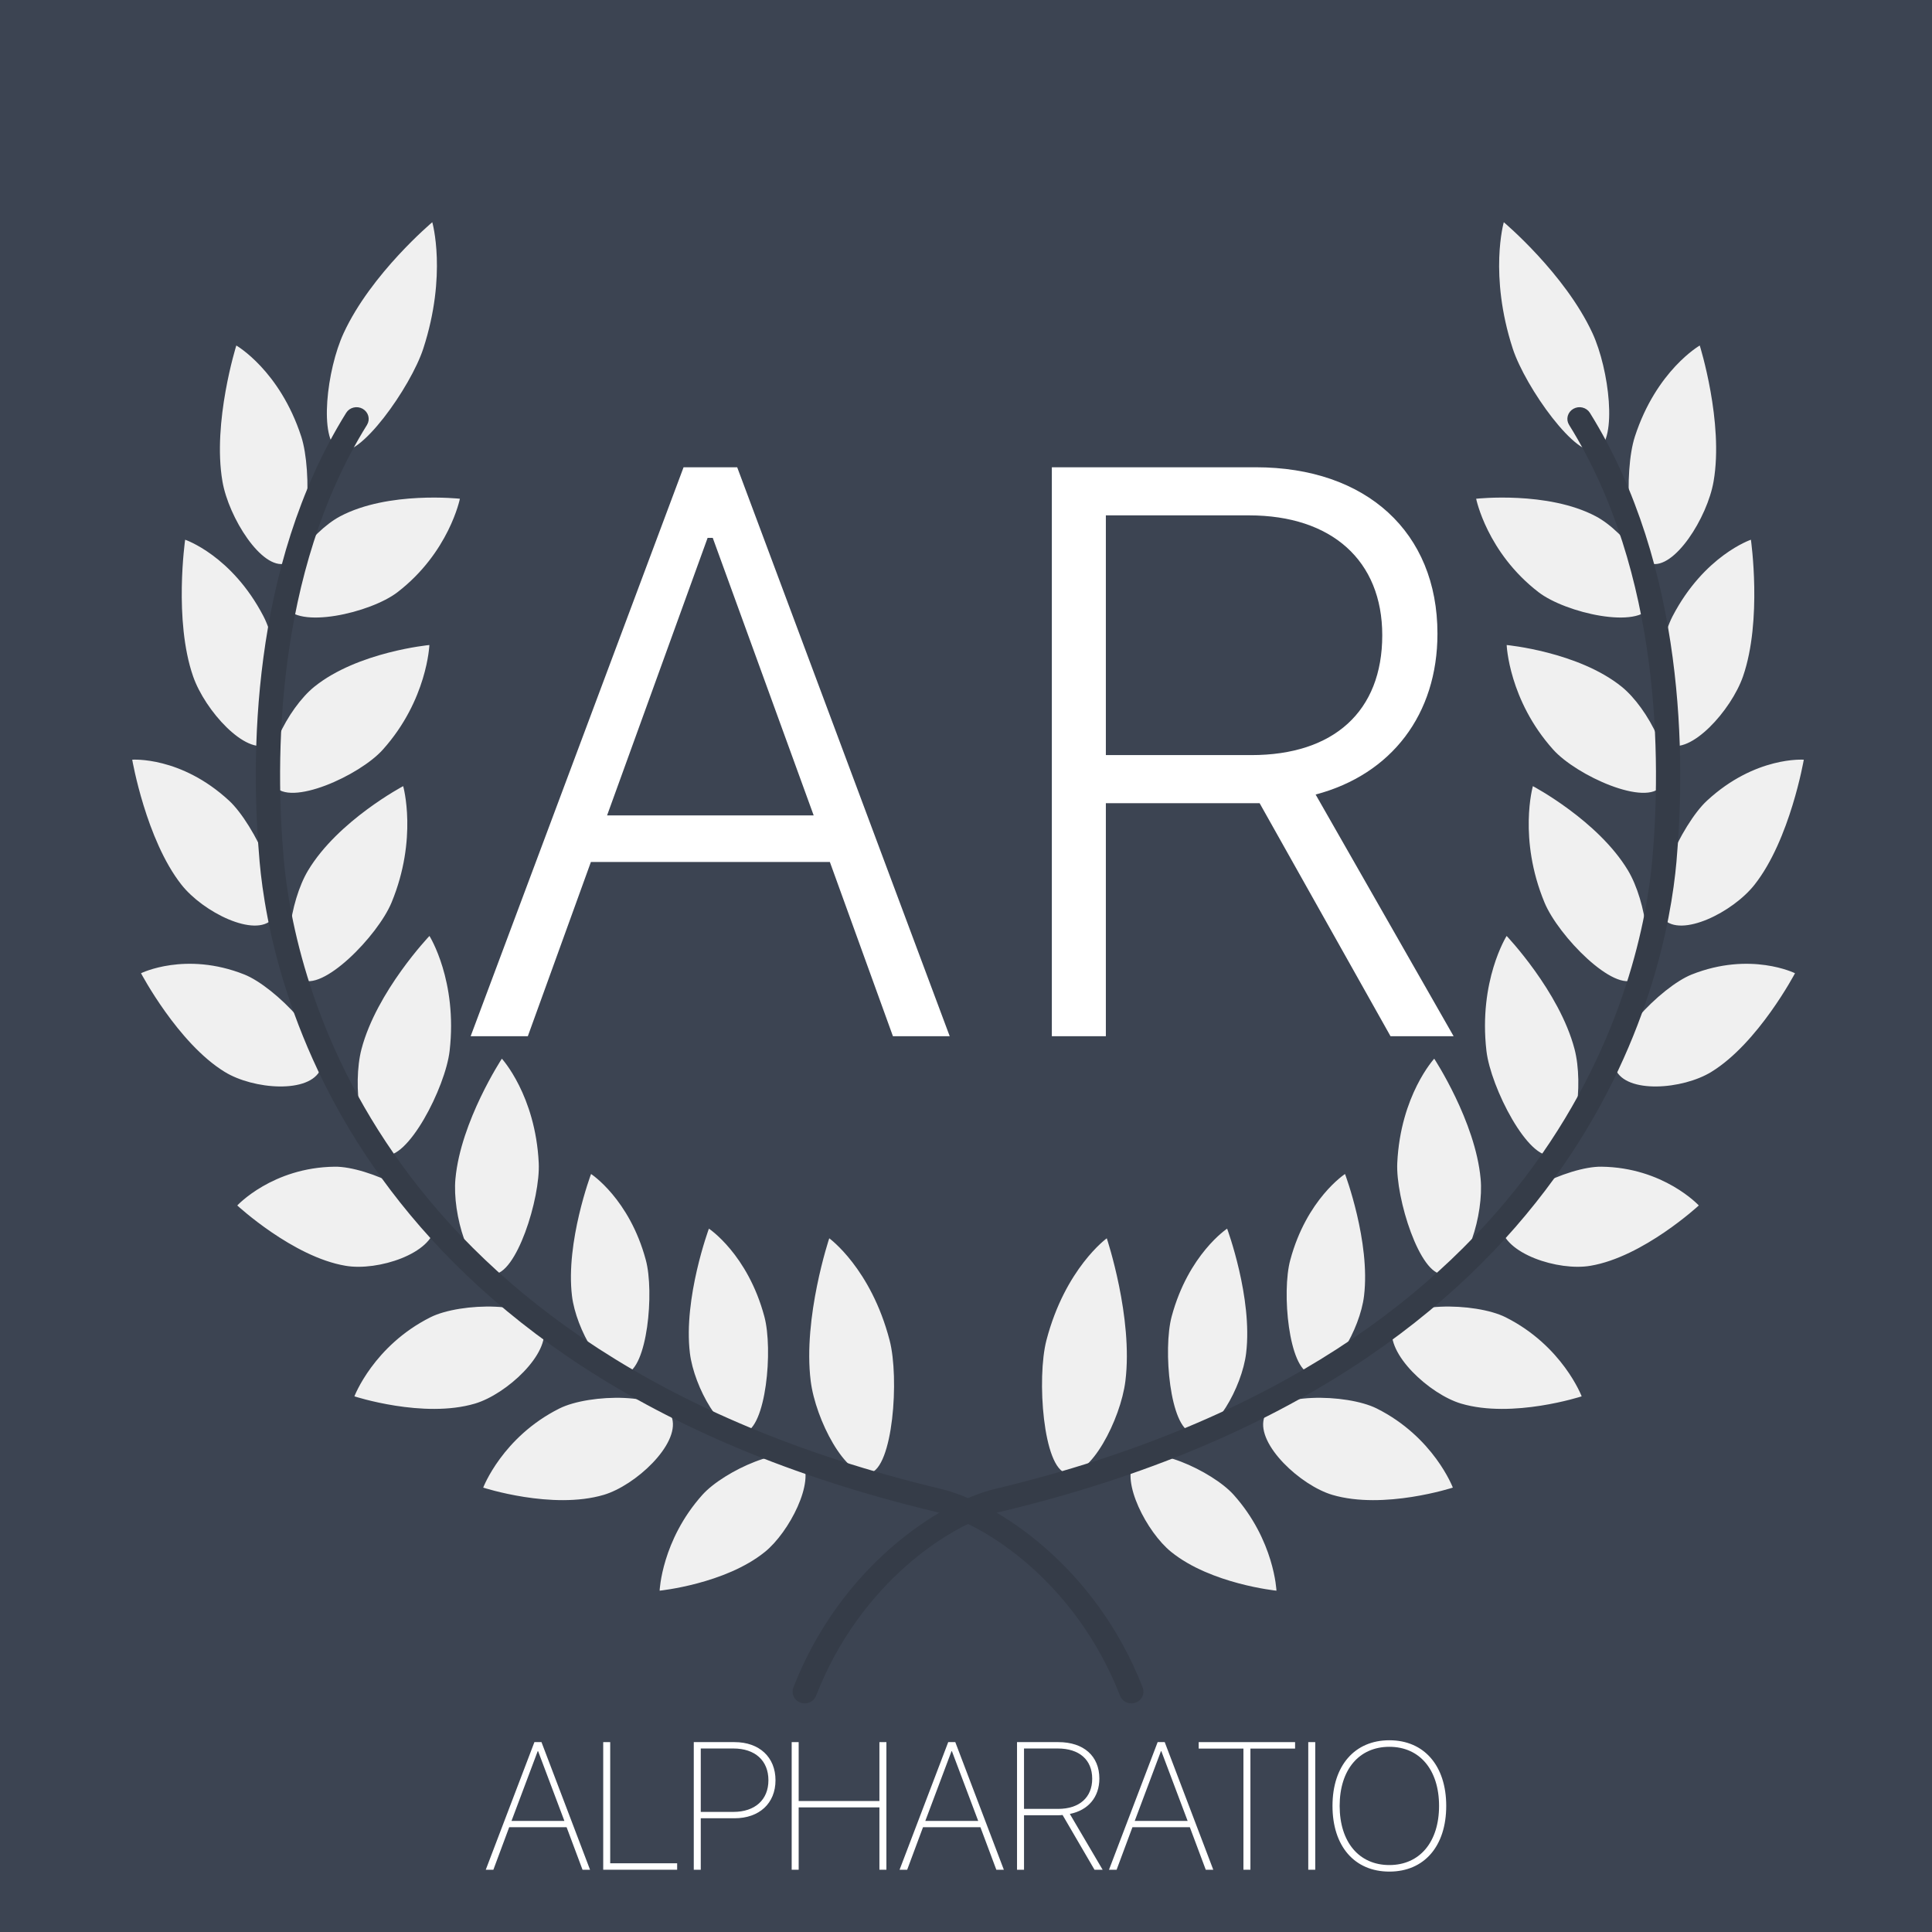
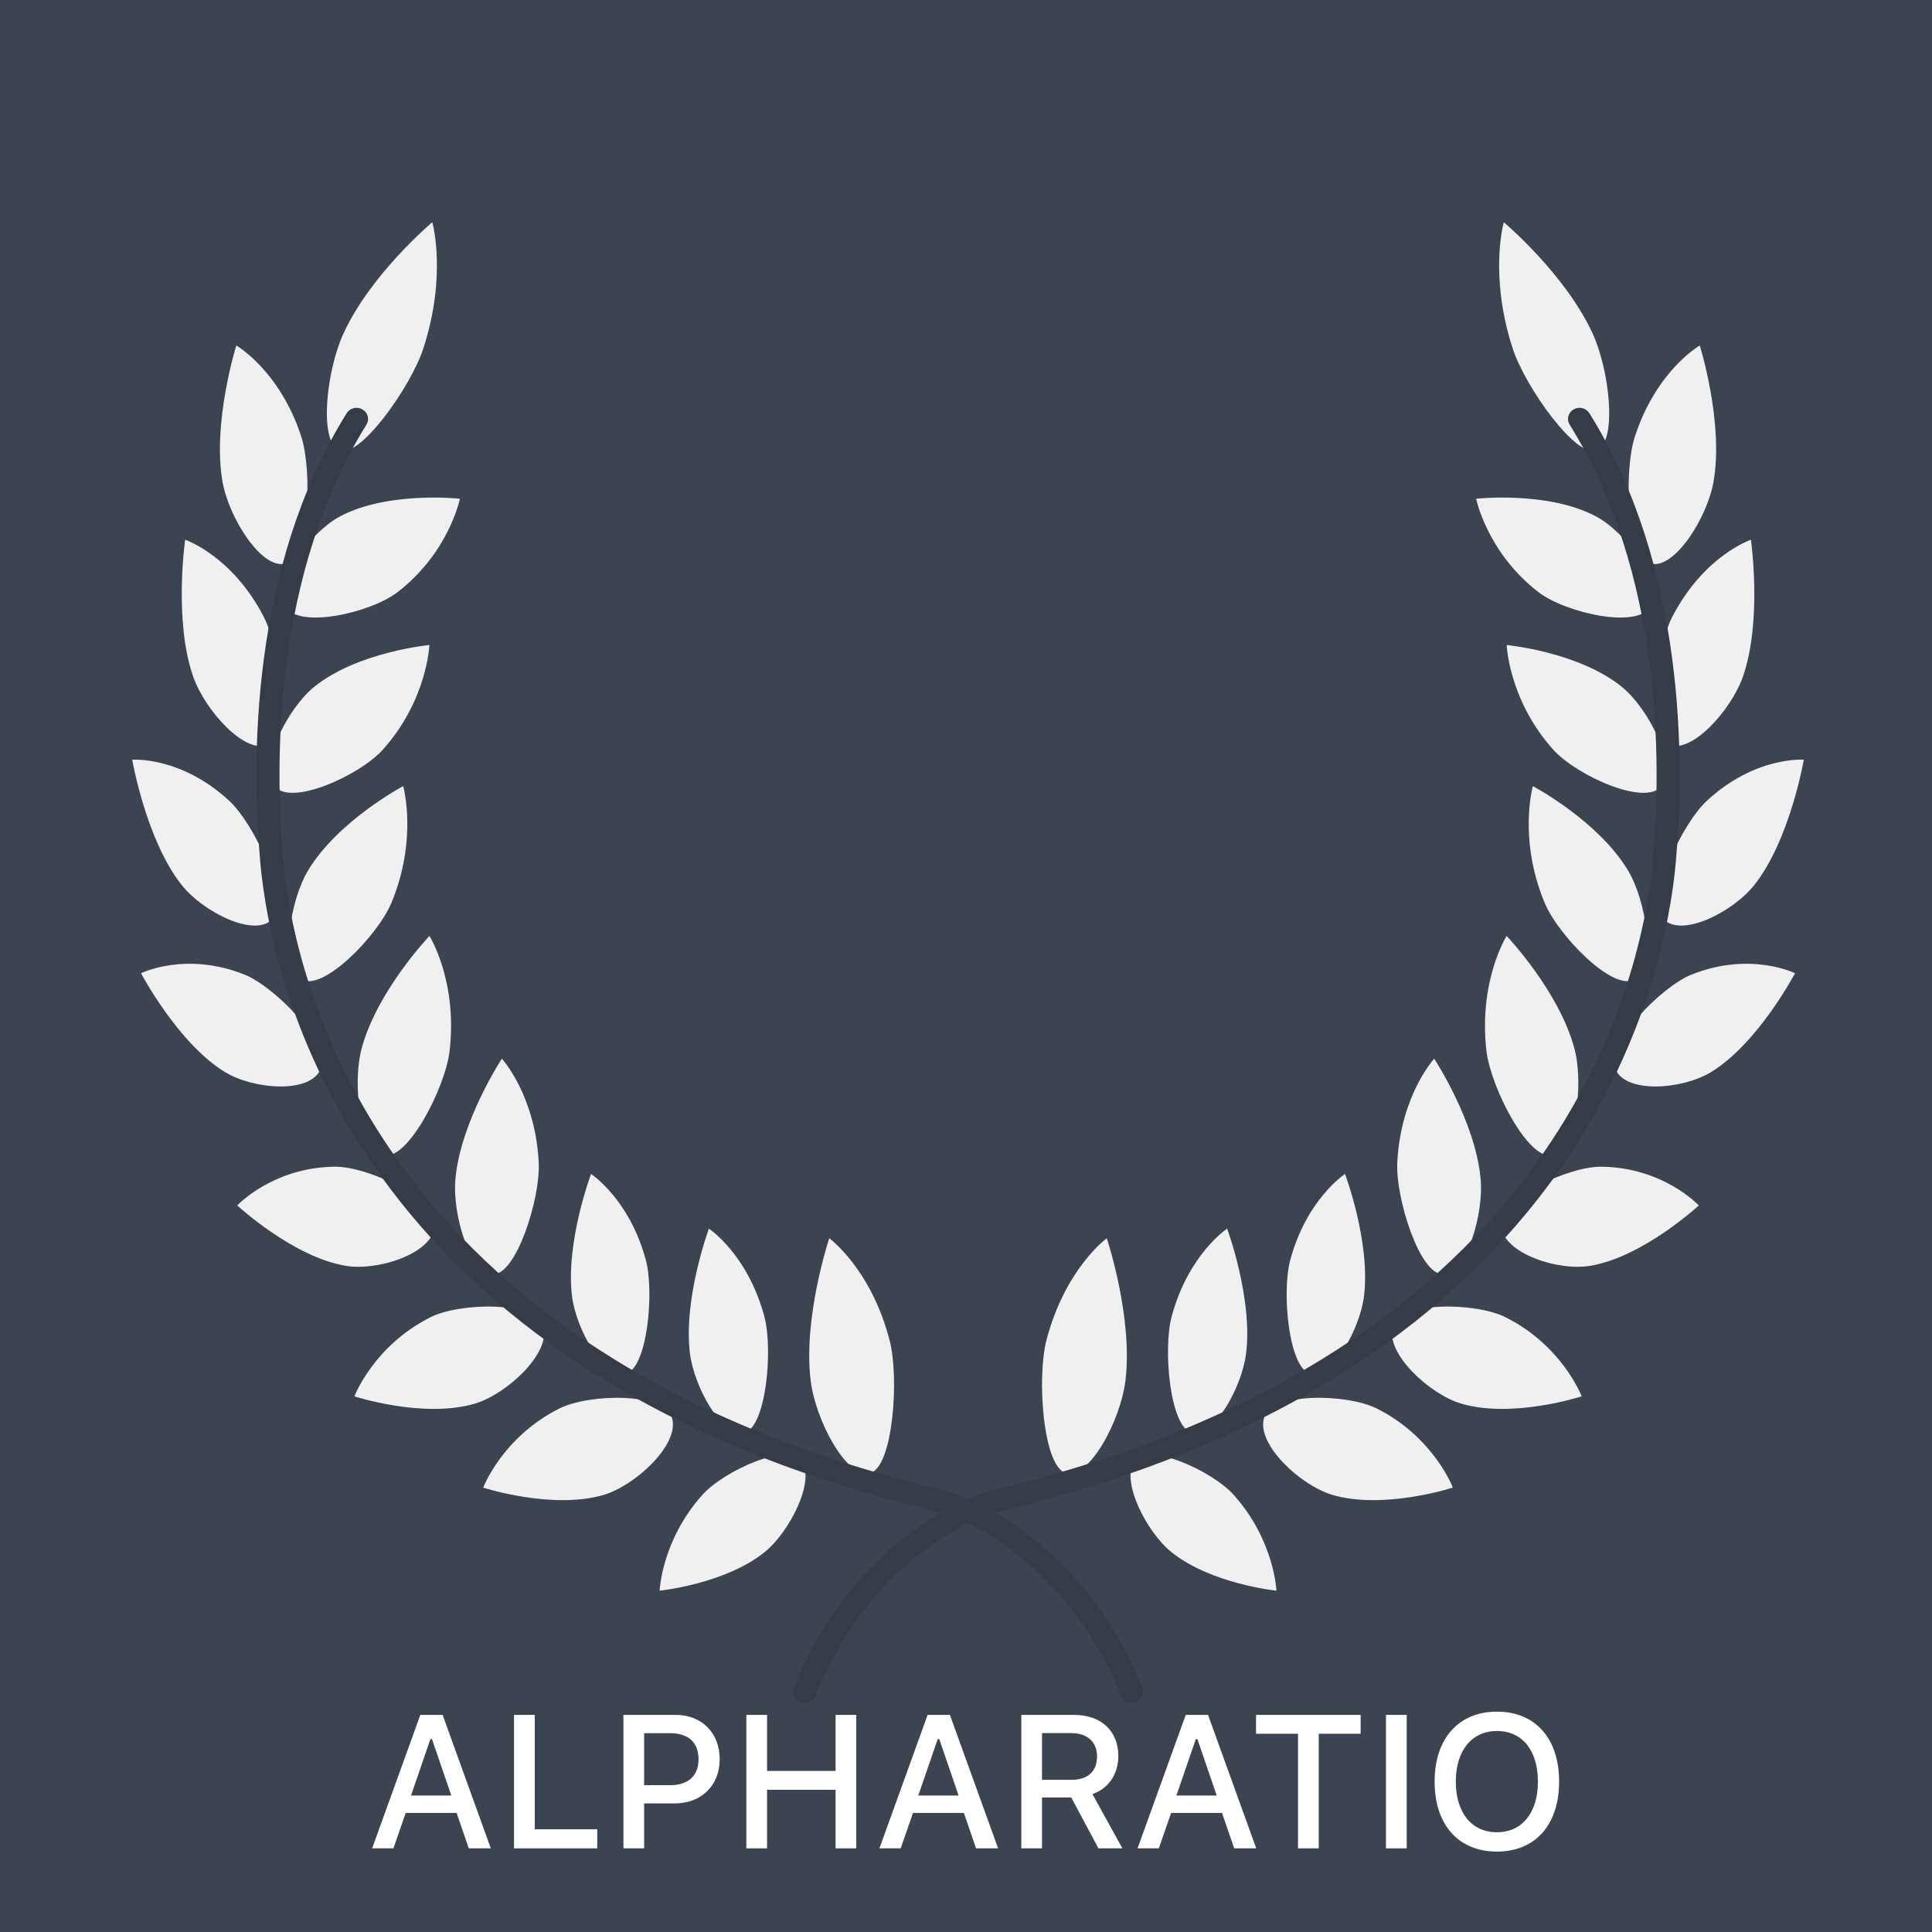
- <svg xmlns="http://www.w3.org/2000/svg" version="1.1" id="Layer_1" viewBox="0 0 512 512">
+ <svg xmlns="http://www.w3.org/2000/svg" version="1.1" id="Layer_1" viewBox="0 90 612 612">
  <style type="text/css">

	.st0{fill:#353C48;stroke:#353C48;stroke-width:2;stroke-miterlimit:10;}
- 	.st1{fill:#FFFFFF;}
- 	.st2{fill:#3C4452;}
+ 	.st1{display:inline;fill:#FFFFFF;}
+ 	.st2{fill:#FFFFFF;}
+ 	.st3{fill:#3C4452;}
+ 	.st4{display:none;}

</style>
-   <path class="st2" d="M0,0v512h512V0H0z M461.925,179.229c-3.167,9.111-13.988,20.981-19.889,18.019  c-5.9-2.988-3.166-25.54,1.221-33.952  c8.405-16.111,20.753-20.263,20.753-20.263S467.062,164.357,461.925,179.229z   M409.305,239.166c-7.019-16.951-3.077-30.83-3.077-30.83  s17.269,9.124,25.204,22.336c4.857,8.087,7.438,24.892,1.945,28.745  C427.884,263.269,412.968,248.035,409.305,239.166z M411.403,306.084  c-6.269,1.755-16.365-17.892-17.484-27.606  c-2.137-18.565,5.354-30.442,5.354-30.442s13.975,14.675,17.993,29.972  C419.732,287.392,417.646,304.304,411.403,306.084z M411.606,198.646  C399.845,185.523,399.285,170.938,399.285,170.938s18.984,1.787,30.468,11.044  c7.032,5.671,14.585,20.428,10.63,26.202  C436.391,213.962,417.774,205.532,411.606,198.646z M433.263,115.686  c5.696-17.542,17.191-24.123,17.191-24.123s6.384,20.339,3.663,36.019  c-1.653,9.607-10.428,23.48-16.684,21.757  C431.151,147.61,430.262,124.88,433.263,115.686z M398.521,58.89  c0,0,16.176,13.594,23.5,29.399c4.463,9.684,6.612,28.128,1.348,30.989  c-5.29,2.855-19.15-16.677-22.482-26.914  C394.529,72.788,398.521,58.89,398.521,58.89z M422.911,136.827  c7.833,4.146,17.6,17.147,14.599,23.626c-2.988,6.485-22.66,1.983-29.794-3.529  c-13.67-10.529-16.519-24.752-16.519-24.752S410.145,130.068,422.911,136.827z   M370.292,308.17c0.865-17.917,9.792-27.607,9.792-27.607  s10.91,16.595,12.296,31.829c0.878,9.333-3.7,24.847-9.88,25.267  C376.294,338.078,369.834,317.528,370.292,308.17z M341.936,333.907  c4.349-16.188,14.509-22.787,14.509-22.787s6.777,18.006,5.036,32.324  c-1.056,8.761-8.381,21.795-14.166,20.6  C341.528,362.836,339.621,342.363,341.936,333.907z M310.501,348.887  c4.451-16.531,14.7-23.283,14.7-23.283s6.815,18.375,5.035,32.998  c-1.068,8.952-8.494,22.291-14.318,21.083  C310.043,378.464,308.174,357.571,310.501,348.887z M187.867,325.604  c0,0,10.262,6.752,14.693,23.283c2.346,8.685,0.471,29.577-5.379,30.798  c-5.843,1.208-13.256-12.131-14.35-21.083  C181.064,343.979,187.867,325.604,187.867,325.604z M156.637,311.12  c0,0,10.16,6.6,14.509,22.787c2.295,8.456,0.407,28.929-5.392,30.137  c-5.792,1.195-13.104-11.839-14.172-20.6  C149.859,329.126,156.637,311.12,156.637,311.12z M142.77,308.17  c0.471,9.358-5.996,29.908-12.176,29.488c-6.18-0.42-10.771-15.934-9.899-25.267  c1.399-15.234,12.303-31.829,12.303-31.829S141.892,290.253,142.77,308.17z   M91.066,88.289c7.299-15.806,23.493-29.399,23.493-29.399  s3.986,13.898-2.378,33.475c-3.325,10.236-17.18,29.769-22.463,26.914  C84.447,116.417,86.583,97.973,91.066,88.289z M90.15,136.827  c12.78-6.759,31.727-4.654,31.727-4.654s-2.854,14.223-16.518,24.752  c-7.134,5.512-26.799,10.014-29.8,3.529  C72.558,153.974,82.33,140.972,90.15,136.827z M81.65,230.671  c7.941-13.212,25.197-22.336,25.197-22.336s3.929,13.879-3.077,30.83  c-3.663,8.87-18.566,24.103-24.059,20.25  C74.217,255.563,76.786,238.759,81.65,230.671z M72.71,208.183  c-3.98-5.773,3.567-20.53,10.605-26.202  c11.496-9.257,30.474-11.044,30.474-11.044s-0.553,14.585-12.322,27.708  C95.326,205.532,76.671,213.962,72.71,208.183z M95.803,278.007  c4.024-15.297,18.006-29.972,18.006-29.972s7.483,11.877,5.347,30.442  c-1.113,9.715-11.215,29.361-17.478,27.606  C95.415,304.304,93.342,287.392,95.803,278.007z M62.626,91.563  c0,0,11.489,6.581,17.205,24.123c2.995,9.194,2.104,31.924-4.184,33.653  c-6.269,1.723-15.037-12.15-16.696-21.757  C56.243,111.903,62.626,91.563,62.626,91.563z M49.065,143.032  c0,0,12.347,4.151,20.746,20.263c4.4,8.412,7.127,30.964,1.233,33.952  c-5.9,2.963-16.722-8.908-19.875-18.019  C46.006,164.357,49.065,143.032,49.065,143.032z M60.693,212.169  c6.708,6.167,16.149,26.233,11.54,31.352c-4.616,5.105-18.407-1.768-24.154-9.073  c-9.384-11.921-13.04-33.119-13.04-33.119S47.889,200.343,60.693,212.169z   M37.372,257.916c0,0,11.807-5.85,27.384,0.337  c8.145,3.242,23.035,18.495,20.212,25.095c-2.823,6.574-17.834,5.392-25.426,0.712  C47.145,276.456,37.372,257.916,37.372,257.916z M62.881,319.461  c0,0,9.314-10.07,25.82-10.274c8.641-0.127,27.225,8.456,26.564,15.743  c-0.655,7.273-15.132,11.979-23.671,10.516  C77.644,333.118,62.881,319.461,62.881,319.461z M93.921,370.046  c0,0,5.08-13.402,20.18-20.969c7.916-3.955,27.976-4.349,29.896,2.645  c1.908,6.994-9.759,17.765-18.126,20.244  C112.238,376.01,93.921,370.046,93.921,370.046z M160,396.152  c-13.632,4.031-31.943-1.92-31.943-1.92s5.08-13.403,20.193-20.969  c7.903-3.955,27.95-4.362,29.876,2.632C180.041,382.89,168.367,393.673,160,396.152z   M202.707,411.271c-10.529,8.52-27.899,10.274-27.899,10.274  s0.528-13.326,11.33-25.394c5.64-6.308,22.705-14.128,26.341-8.889  C216.109,392.528,209.16,406.058,202.707,411.271z M230.434,390.43  c-6.23,1.284-14.305-14.152-15.59-24.453  c-2.092-16.836,4.915-37.817,4.915-37.817s11.031,7.96,15.997,27.034  C238.369,365.163,236.665,389.133,230.434,390.43z M298.243,365.977  c-1.284,10.301-9.359,25.737-15.59,24.453c-6.231-1.297-7.936-25.267-5.341-35.236  c4.972-19.074,15.996-27.034,15.996-27.034S300.328,349.141,298.243,365.977z   M310.374,411.271c-6.46-5.214-13.402-18.743-9.778-24.008  c3.649-5.239,20.714,2.581,26.348,8.889  c10.796,12.067,11.33,25.394,11.33,25.394S320.903,419.791,310.374,411.271z   M353.074,396.152c-8.367-2.479-20.04-13.263-18.12-20.257  s21.974-6.587,29.896-2.632c15.106,7.565,20.168,20.969,20.168,20.969  S366.706,400.184,353.074,396.152z M387.205,371.966  c-8.342-2.479-20.016-13.25-18.134-20.244c1.933-6.993,21.974-6.6,29.908-2.645  c15.106,7.566,20.181,20.969,20.181,20.969S400.849,376.01,387.205,371.966z   M421.475,335.445c-8.507,1.463-23.004-3.242-23.665-10.516  c-0.661-7.287,17.917-15.87,26.577-15.743  c16.505,0.204,25.813,10.274,25.813,10.274S435.437,333.118,421.475,335.445z   M453.531,284.06c-7.591,4.68-22.608,5.862-25.419-0.712  c-2.811-6.6,12.067-21.853,20.206-25.095  c15.59-6.187,27.378-0.337,27.378-0.337S465.942,276.456,453.531,284.06z   M464.977,234.448c-5.735,7.305-19.507,14.178-24.136,9.073  c-4.603-5.118,4.832-25.184,11.547-31.352c12.805-11.826,25.636-10.84,25.636-10.84  S474.386,222.527,464.977,234.448z" />
+   <path class="st3" d="M0,90v612h612V90H0z M552.145,304.234  c-3.785,10.891-16.721,25.08-23.773,21.538  c-7.053-3.572-3.784-30.528,1.459-40.583  c10.047-19.258,24.807-24.22,24.807-24.22S558.284,286.458,552.145,304.234z   M489.247,375.877c-8.39-20.261-3.679-36.852-3.679-36.852  s20.642,10.906,30.127,26.699c5.807,9.667,8.892,29.753,2.325,34.358  C511.455,404.688,493.626,386.479,489.247,375.877z M491.756,455.866  c-7.493,2.098-19.562-21.387-20.899-32.999  c-2.555-22.191,6.399-36.388,6.399-36.388s16.703,17.541,21.507,35.825  C501.711,433.522,499.218,453.738,491.756,455.866z M491.998,327.444  c-14.059-15.686-14.728-33.12-14.728-33.12s22.692,2.136,36.419,13.201  c8.405,6.779,17.434,24.418,12.706,31.319  C521.623,345.752,499.371,335.675,491.998,327.444z M517.885,228.281  c6.809-20.968,20.549-28.834,20.549-28.834s7.631,24.312,4.378,43.054  c-1.976,11.483-12.464,28.066-19.941,26.007  C515.36,266.44,514.297,239.271,517.885,228.281z M476.357,160.392  c0,0,19.335,16.249,28.09,35.142c5.335,11.575,7.904,33.622,1.611,37.042  c-6.323,3.413-22.891-19.934-26.874-32.17  C471.586,177.004,476.357,160.392,476.357,160.392z M505.511,253.551  c9.363,4.955,21.037,20.497,17.45,28.241c-3.572,7.752-27.086,2.371-35.613-4.218  c-16.34-12.585-19.745-29.586-19.745-29.586S490.251,245.472,505.511,253.551z   M442.614,458.359c1.034-21.416,11.705-33,11.705-33s13.041,19.836,14.697,38.046  c1.05,11.156-4.423,29.7-11.81,30.202  C449.789,494.109,442.067,469.546,442.614,458.359z M408.72,489.123  c5.198-19.349,17.343-27.237,17.343-27.237s8.101,21.522,6.02,38.638  c-1.262,10.472-10.018,26.052-16.933,24.623  C408.233,523.702,405.953,499.231,408.72,489.123z M371.146,507.028  c5.32-19.76,17.571-27.83,17.571-27.83s8.146,21.964,6.019,39.442  c-1.276,10.701-10.153,26.645-17.114,25.201  C370.599,542.383,368.364,517.409,371.146,507.028z M224.56,479.198  c0,0,12.266,8.07,17.563,27.83c2.805,10.381,0.562,35.354-6.429,36.813  c-6.984,1.443-15.846-14.5-17.153-25.201  C216.428,501.162,224.56,479.198,224.56,479.198z M187.23,461.886  c0,0,12.145,7.889,17.342,27.237c2.744,10.108,0.486,34.579-6.444,36.023  c-6.923,1.429-15.664-14.151-16.94-24.623  C179.128,483.408,187.23,461.886,187.23,461.886z M170.654,458.359  c0.562,11.187-7.167,35.75-14.554,35.248c-7.387-0.502-12.875-19.046-11.833-30.202  c1.672-18.21,14.706-38.046,14.706-38.046S169.605,436.943,170.654,458.359z   M108.852,195.533c8.725-18.893,28.082-35.142,28.082-35.142  s4.765,16.613-2.843,40.013c-3.975,12.236-20.535,35.583-26.85,32.17  C100.941,229.155,103.494,207.108,108.852,195.533z M107.758,253.551  c15.276-8.079,37.923-5.563,37.923-5.563s-3.412,17.001-19.744,29.586  c-8.527,6.589-32.034,11.97-35.621,4.218  C86.729,274.047,98.41,258.506,107.758,253.551z M97.597,365.725  c9.492-15.792,30.118-26.699,30.118-26.699s4.696,16.59-3.678,36.852  c-4.378,10.602-22.192,28.811-28.758,24.206S91.783,375.392,97.597,365.725z   M86.912,338.844c-4.758-6.901,4.264-24.54,12.676-31.319  c13.741-11.065,36.426-13.201,36.426-13.201s-0.661,17.434-14.729,33.12  C113.944,335.675,91.646,345.752,86.912,338.844z M114.514,422.305  c4.811-18.284,21.522-35.825,21.522-35.825s8.945,14.196,6.392,36.388  c-1.33,11.612-13.406,35.097-20.892,32.999  C114.051,453.738,111.573,433.522,114.514,422.305z M74.858,199.447  c0,0,13.732,7.866,20.564,28.834c3.58,10.99,2.516,38.159-5,40.227  c-7.494,2.059-17.974-14.523-19.957-26.007  C67.228,223.759,74.858,199.447,74.858,199.447z M58.648,260.968  c0,0,14.759,4.962,24.798,24.22c5.259,10.055,8.52,37.012,1.475,40.583  c-7.053,3.542-19.988-10.647-23.757-21.538  C54.992,286.458,58.648,260.968,58.648,260.968z M72.547,343.609  c8.019,7.372,19.304,31.357,13.794,37.475c-5.517,6.103-22.001-2.113-28.872-10.845  c-11.217-14.25-15.587-39.587-15.587-39.587S57.242,329.473,72.547,343.609z   M44.671,398.29c0,0,14.113-6.993,32.733,0.403  c9.735,3.875,27.534,22.107,24.16,29.996c-3.375,7.857-21.318,6.444-30.392,0.851  C56.353,420.451,44.671,398.29,44.671,398.29z M75.162,471.855  c0,0,11.134-12.037,30.863-12.281c10.329-0.151,32.542,10.107,31.752,18.818  c-0.783,8.694-18.088,14.318-28.294,12.569  C92.809,488.181,75.162,471.855,75.162,471.855z M112.265,532.32  c0,0,6.072-16.02,24.122-25.064c9.462-4.728,33.44-5.197,35.735,3.161  c2.28,8.36-11.666,21.234-21.667,24.198  C134.16,539.449,112.265,532.32,112.265,532.32z M191.25,563.525  c-16.294,4.819-38.182-2.295-38.182-2.295s6.072-16.021,24.137-25.063  c9.447-4.728,33.409-5.215,35.712,3.146C215.205,547.673,201.251,560.562,191.25,563.525z   M242.298,581.598c-12.586,10.184-33.349,12.281-33.349,12.281  s0.631-15.929,13.543-30.354c6.741-7.539,27.139-16.887,31.486-10.624  C258.318,559.194,250.012,575.366,242.298,581.598z M275.441,556.686  c-7.448,1.535-17.099-16.917-18.635-29.229c-2.5-20.124,5.875-45.203,5.875-45.203  s13.186,9.515,19.121,32.314C284.926,526.484,282.889,555.136,275.441,556.686z   M356.494,527.456c-1.535,12.312-11.188,30.765-18.635,29.229  c-7.449-1.55-9.485-30.201-6.385-42.118  c5.943-22.8,19.121-32.314,19.121-32.314S358.986,507.332,356.494,527.456z   M370.994,581.598c-7.722-6.231-16.021-22.403-11.688-28.696  c4.362-6.263,24.76,3.085,31.494,10.624  c12.904,14.425,13.543,30.354,13.543,30.354S383.58,591.781,370.994,581.598z   M422.034,563.525C412.032,560.562,398.08,547.673,400.375,539.312s26.266-7.873,35.734-3.146  c18.057,9.043,24.107,25.063,24.107,25.063S438.328,568.345,422.034,563.525z   M462.831,534.615c-9.971-2.964-23.925-15.838-21.676-24.198  c2.311-8.358,26.266-7.889,35.75-3.161c18.057,9.045,24.122,25.064,24.122,25.064  S479.14,539.449,462.831,534.615z M503.794,490.962  c-10.168,1.749-27.497-3.875-28.287-12.569c-0.79-8.711,21.416-18.97,31.768-18.818  c19.729,0.244,30.855,12.281,30.855,12.281S520.482,488.181,503.794,490.962z   M542.111,429.54c-9.073,5.594-27.023,7.007-30.384-0.851  c-3.359-7.889,14.425-26.121,24.153-29.996c18.635-7.396,32.725-0.403,32.725-0.403  S556.947,420.451,542.111,429.54z M555.792,370.239  c-6.855,8.732-23.316,16.948-28.85,10.845  c-5.501-6.118,5.776-30.103,13.803-37.475  c15.306-14.136,30.643-12.958,30.643-12.958S567.039,355.989,555.792,370.239z" />
  <g id="Layer_2">
-     <path class="st0" d="M299.819,450.412c-0.89,0-1.742-0.521-2.06-1.374   c-11.826-30.366-36.241-46.185-49.758-49.414   C93.507,362.684,72.545,259.162,69.798,228.319   c-2.372-26.716-2.569-77.606,22.787-118.374c0.61-1.004,1.978-1.329,3.026-0.744   c1.056,0.598,1.412,1.876,0.795,2.88   c-24.72,39.757-24.504,89.674-22.189,115.882   c2.689,30.156,23.226,131.338,174.884,167.579   c14.414,3.446,40.393,20.155,52.804,52.047c0.407,1.094-0.165,2.289-1.31,2.695   C300.354,450.374,300.074,450.412,299.819,450.412z" />
-     <path class="st0" d="M213.261,450.412c-0.254,0-0.515-0.038-0.77-0.128   c-1.144-0.406-1.748-1.602-1.316-2.695c12.404-31.892,38.39-48.601,52.797-52.047   c151.665-36.241,172.188-137.423,174.897-167.579   c2.302-26.208,2.53-76.125-22.189-115.882c-0.636-1.004-0.268-2.283,0.788-2.88   c1.043-0.585,2.403-0.26,3.026,0.744   c25.356,40.768,25.152,91.658,22.787,118.374   c-2.746,30.843-23.728,134.365-178.203,171.305   c-13.53,3.229-37.926,19.048-49.745,49.414   C215.01,449.891,214.151,450.412,213.261,450.412z" />
+     <path class="st0" d="M358.378,628.383c-1.063,0-2.083-0.623-2.462-1.642   c-14.136-36.298-43.319-55.205-59.477-59.065   C111.771,523.521,86.714,399.779,83.431,362.913   c-2.834-31.935-3.07-92.764,27.238-141.494c0.729-1.201,2.364-1.589,3.618-0.89   c1.262,0.714,1.687,2.243,0.95,3.443   c-29.548,47.522-29.29,107.188-26.523,138.515   c3.215,36.046,27.762,156.99,209.042,200.309   c17.229,4.12,48.282,24.092,63.117,62.213c0.486,1.308-0.197,2.736-1.565,3.222   C359.017,628.338,358.683,628.383,358.378,628.383z" />
+     <path class="st0" d="M254.914,628.383c-0.304,0-0.616-0.045-0.92-0.152   c-1.368-0.485-2.09-1.914-1.573-3.222c14.827-38.121,45.888-58.093,63.109-62.213   c181.287-43.319,205.818-164.263,209.057-200.309   c2.751-31.327,3.024-90.993-26.523-138.515c-0.76-1.2-0.319-2.729,0.942-3.443   c1.246-0.699,2.872-0.311,3.617,0.89   c30.309,48.73,30.064,109.56,27.237,141.494   c-3.282,36.867-28.361,160.608-213.008,204.763   c-16.172,3.86-45.333,22.768-59.461,59.065   C257.004,627.76,255.978,628.383,254.914,628.383z" />
+   </g>
+   <g class="st4">
+     <path class="st1" d="M262.872,363.042h-75.69l-19.984,55.206h-18.11l67.446-180.231h16.986   l67.322,180.231H282.856L262.872,363.042z M192.303,348.303h65.448l-31.975-87.93   h-1.624L192.303,348.303z" />
+     <path class="st1" d="M350.303,418.247h-17.111V238.016h64.573   c35.098,0,57.579,20.608,57.579,52.708c0,25.48-14.488,44.59-38.594,50.959   l43.715,76.564h-19.984l-41.467-73.816c-0.874,0-1.748,0-2.623,0h-46.088V418.247z    M350.303,329.193h46.088c26.104,0,41.467-13.864,41.467-37.97   c0-23.606-15.986-37.97-42.216-37.97h-45.339V329.193z" />
  </g>
  <g>
-     <path class="st1" d="M219.919,228.427h-63.322l-16.719,46.186h-15.151l56.426-150.782h14.211   l56.321,150.782h-15.047L219.919,228.427z M160.881,216.097h54.754l-26.75-73.562h-1.358   L160.881,216.097z" />
-     <path class="st1" d="M293.063,274.612h-14.315V123.83h54.022   c29.362,0,48.171,17.241,48.171,44.096c0,21.316-12.121,37.304-32.288,42.633   l36.572,64.054h-16.719l-34.691-61.755c-0.731,0-1.463,0-2.194,0h-38.558V274.612z    M293.063,200.109h38.558c21.839,0,34.691-11.599,34.691-31.766   c0-19.749-13.375-31.766-35.318-31.766h-37.931V200.109z" />
-   </g>
-   <g>
-     <path class="st1" d="M150.155,484.227h-15.211L130.749,495.5h-2.016l12.891-33.82h1.875   L156.366,495.5h-1.992L150.155,484.227z M135.554,482.562h14.016l-6.961-18.469h-0.117   L135.554,482.562z" />
-     <path class="st1" d="M179.452,495.5h-19.594v-33.82h1.852v32.109h17.742V495.5z" />
-     <path class="st1" d="M194.663,461.68c6.562,0,10.852,3.984,10.852,10.102   s-4.289,10.078-10.875,10.078h-8.93V495.5h-1.852v-33.82H194.663z M185.71,480.172h8.648   c5.695,0,9.281-3.188,9.281-8.391c0-5.227-3.562-8.414-9.281-8.414h-8.648V480.172z" />
-     <path class="st1" d="M233.054,495.5v-16.523h-21.398V495.5h-1.852v-33.82h1.852v15.609h21.398   v-15.609h1.852V495.5H233.054z" />
-     <path class="st1" d="M259.819,484.227h-15.211L240.413,495.5h-2.016l12.891-33.82h1.875   L266.03,495.5h-1.992L259.819,484.227z M245.218,482.562h14.016l-6.961-18.469h-0.117   L245.218,482.562z" />
-     <path class="st1" d="M271.374,495.5h-1.852v-33.82h10.969c6.703,0,10.852,3.703,10.852,9.656   c0,4.875-2.906,8.391-7.828,9.375L292.21,495.5h-2.156l-8.461-14.508   c-0.328,0.047-0.844,0.07-1.195,0.07h-9.023V495.5z M271.374,479.375h9.023   c5.648,0,9.047-3.023,9.047-7.992c0-5.039-3.445-8.016-9.117-8.016h-8.953V479.375z" />
-     <path class="st1" d="M315.319,484.227h-15.211L295.913,495.5h-2.016l12.891-33.82h1.875   L321.53,495.5h-1.992L315.319,484.227z M300.718,482.562h14.016l-6.961-18.469h-0.117   L300.718,482.562z" />
-     <path class="st1" d="M329.522,495.5v-32.109h-11.859v-1.711h25.547v1.711h-11.836V495.5H329.522z" />
-     <path class="st1" d="M346.702,495.5v-33.82h1.852V495.5H346.702z" />
-     <path class="st1" d="M383.265,478.578c0,10.688-5.836,17.414-15.07,17.414   s-15.07-6.727-15.07-17.414c0-10.641,5.859-17.391,15.07-17.391   S383.265,467.938,383.265,478.578z M355.022,478.578c0,9.586,5.133,15.68,13.172,15.68   s13.172-6.094,13.172-15.68c0-9.562-5.133-15.656-13.172-15.656   C360.132,462.922,355.022,469.016,355.022,478.578z" />
+     <path class="st2" d="M144.632,664.279h-16.113L124.622,675.5h-6.738l15.264-42.275h7.061   L155.472,675.5h-6.973L144.632,664.279z M130.188,658.771h12.773l-6.123-17.871h-0.498   L130.188,658.771z" />
+     <path class="st2" d="M189.192,675.5h-26.367v-42.275h6.562v36.24h19.805V675.5z" />
+     <path class="st2" d="M214.036,633.225c8.262,0,13.945,5.713,13.945,14.092   c0,8.262-5.859,13.945-14.15,13.945h-9.785V675.5h-6.562v-42.275H214.036z    M204.046,655.49h8.262c5.654,0,8.965-2.93,8.965-8.174   c0-5.361-3.193-8.291-8.965-8.291h-8.262V655.49z" />
+     <path class="st2" d="M264.69,675.5v-18.545h-21.709V675.5h-6.562v-42.275h6.562v17.754h21.709   v-17.754h6.533V675.5H264.69z" />
+     <path class="st2" d="M305.325,664.279h-16.113L285.315,675.5h-6.738l15.264-42.275h7.061   L316.165,675.5h-6.973L305.325,664.279z M290.882,658.771h12.773l-6.123-17.871h-0.498   L290.882,658.771z" />
+     <path class="st2" d="M330.081,675.5h-6.562v-42.275h16.729c8.525,0,14.004,5.068,14.004,13.008   c0,5.684-3.047,10.312-8.203,12.07L355.54,675.5h-7.588l-8.613-16.113h-9.258V675.5z    M330.081,653.791h9.434c5.068,0,7.998-2.695,7.998-7.412   c0-4.6-3.105-7.383-8.174-7.383h-9.258V653.791z" />
+     <path class="st2" d="M387.093,664.279h-16.113L367.083,675.5h-6.738l15.264-42.275h7.061   L397.933,675.5h-6.973L387.093,664.279z M372.649,658.771h12.773l-6.123-17.871h-0.498   L372.649,658.771z" />
+     <path class="st2" d="M411.175,675.5v-36.299h-13.301v-5.977h33.135v5.977h-13.271V675.5H411.175z" />
+     <path class="st2" d="M439.036,675.5v-42.275h6.562V675.5H439.036z" />
+     <path class="st2" d="M493.88,654.348c0,13.594-7.441,22.178-19.688,22.178   c-12.275,0-19.746-8.555-19.746-22.178c0-13.652,7.617-22.148,19.746-22.148   C486.38,632.199,493.88,640.725,493.88,654.348z M461.155,654.348   c0,9.756,4.922,16.055,13.037,16.055c8.027,0,12.979-6.299,12.979-16.055   c0-9.814-4.951-16.025-12.979-16.025   C466.224,638.322,461.155,644.533,461.155,654.348z" />
  </g>
</svg>
